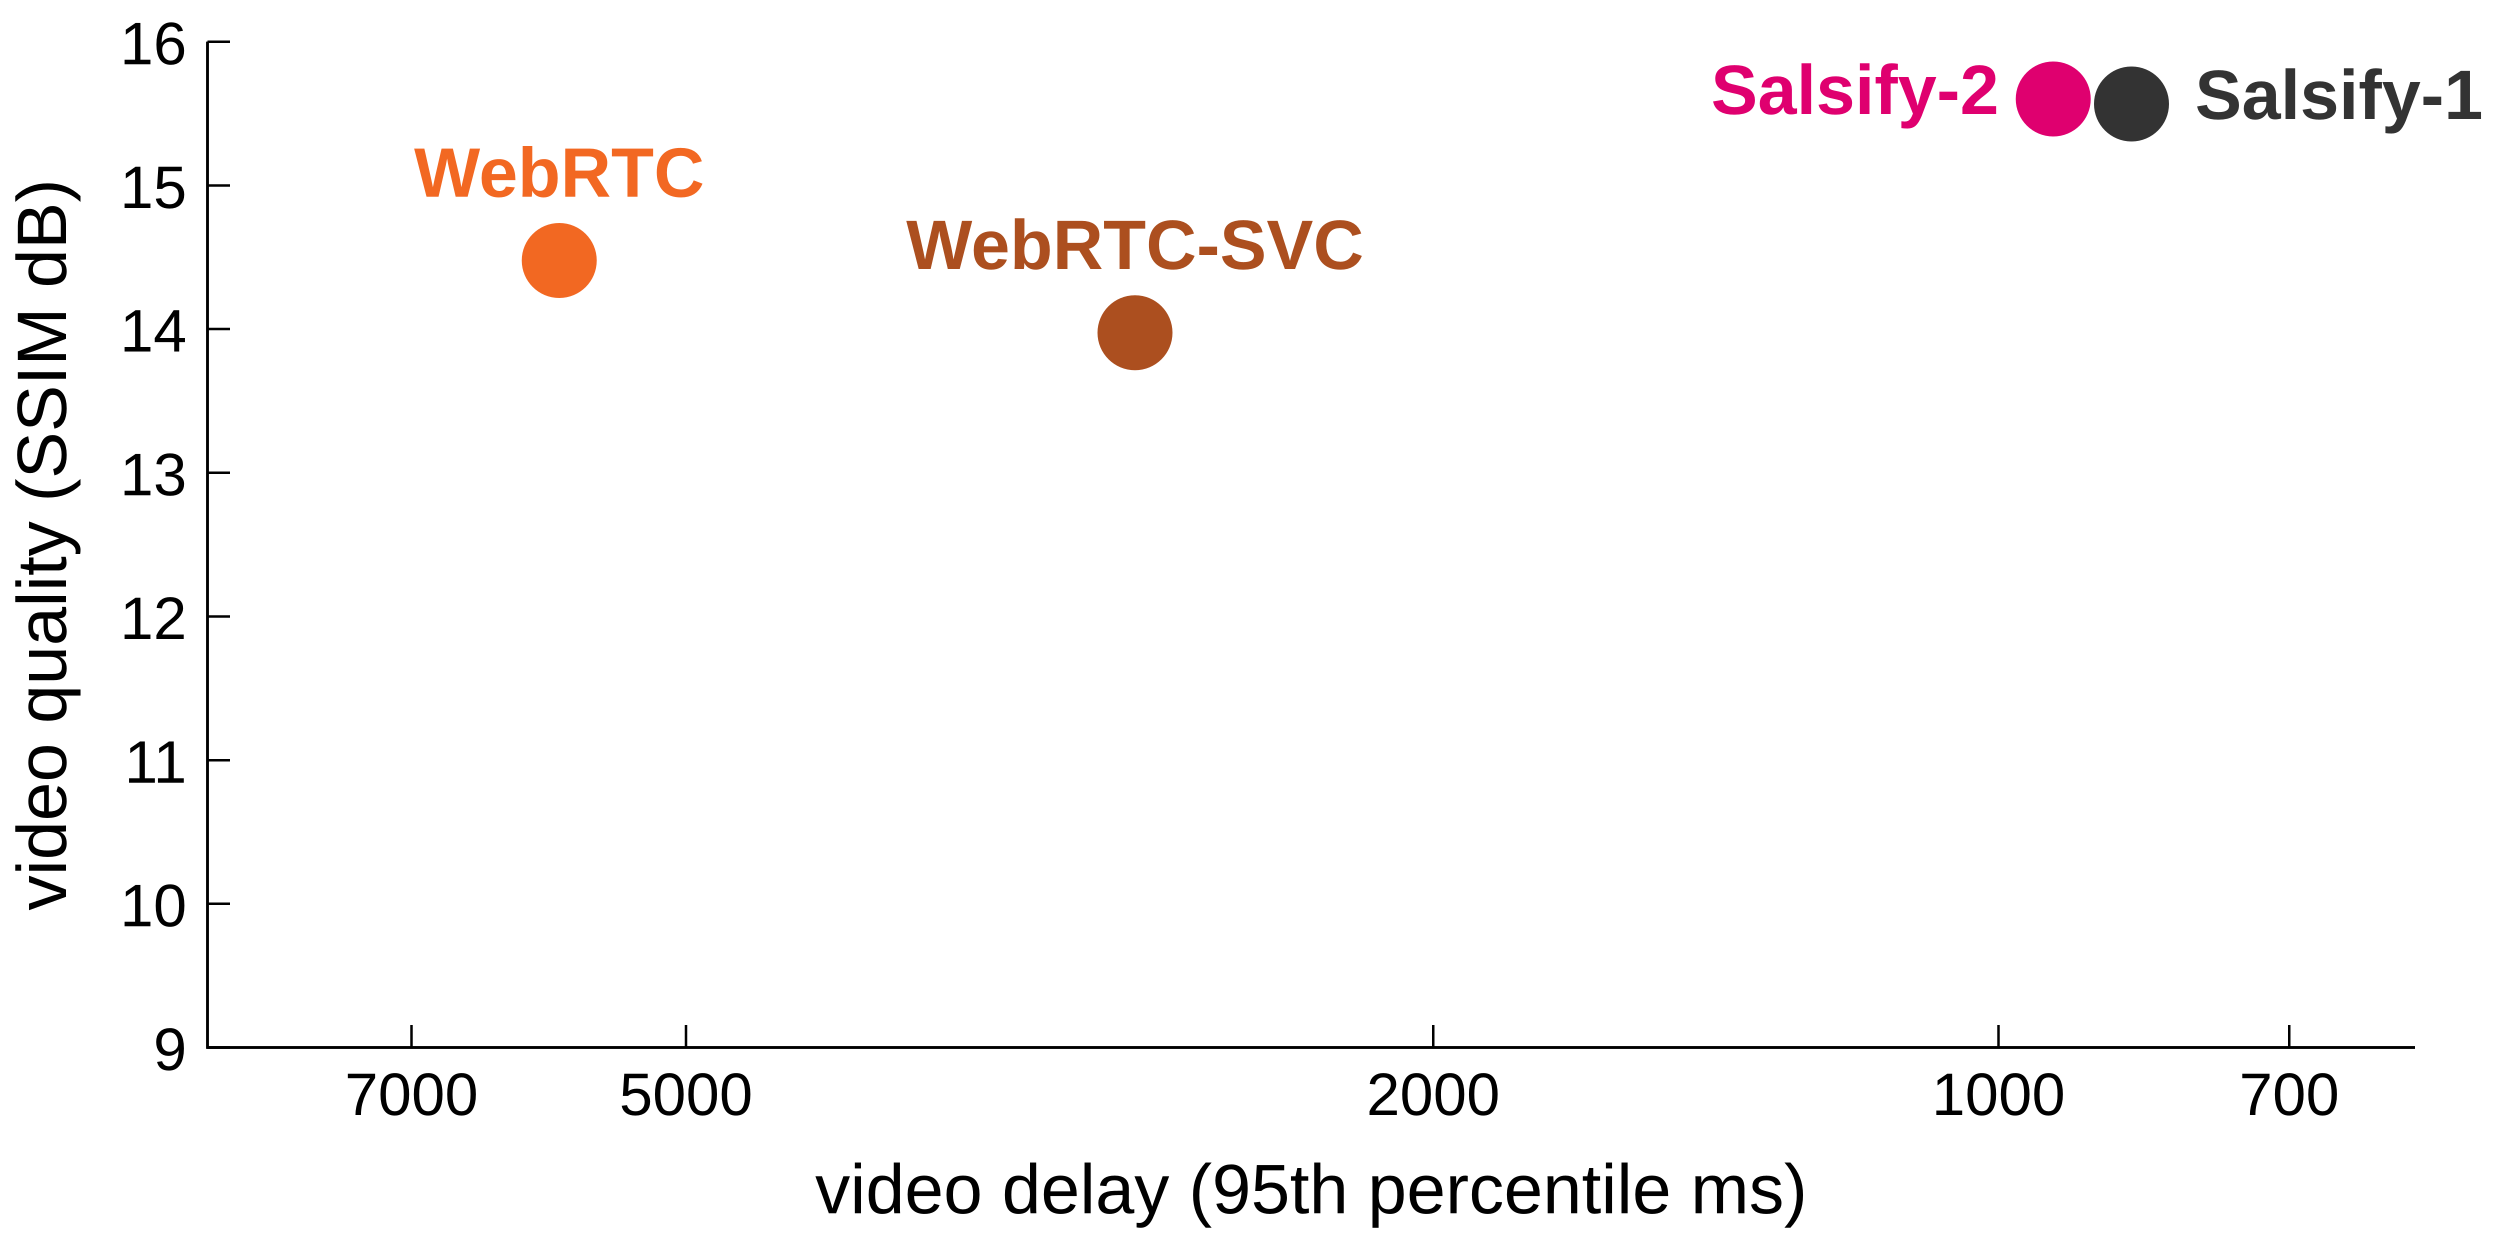
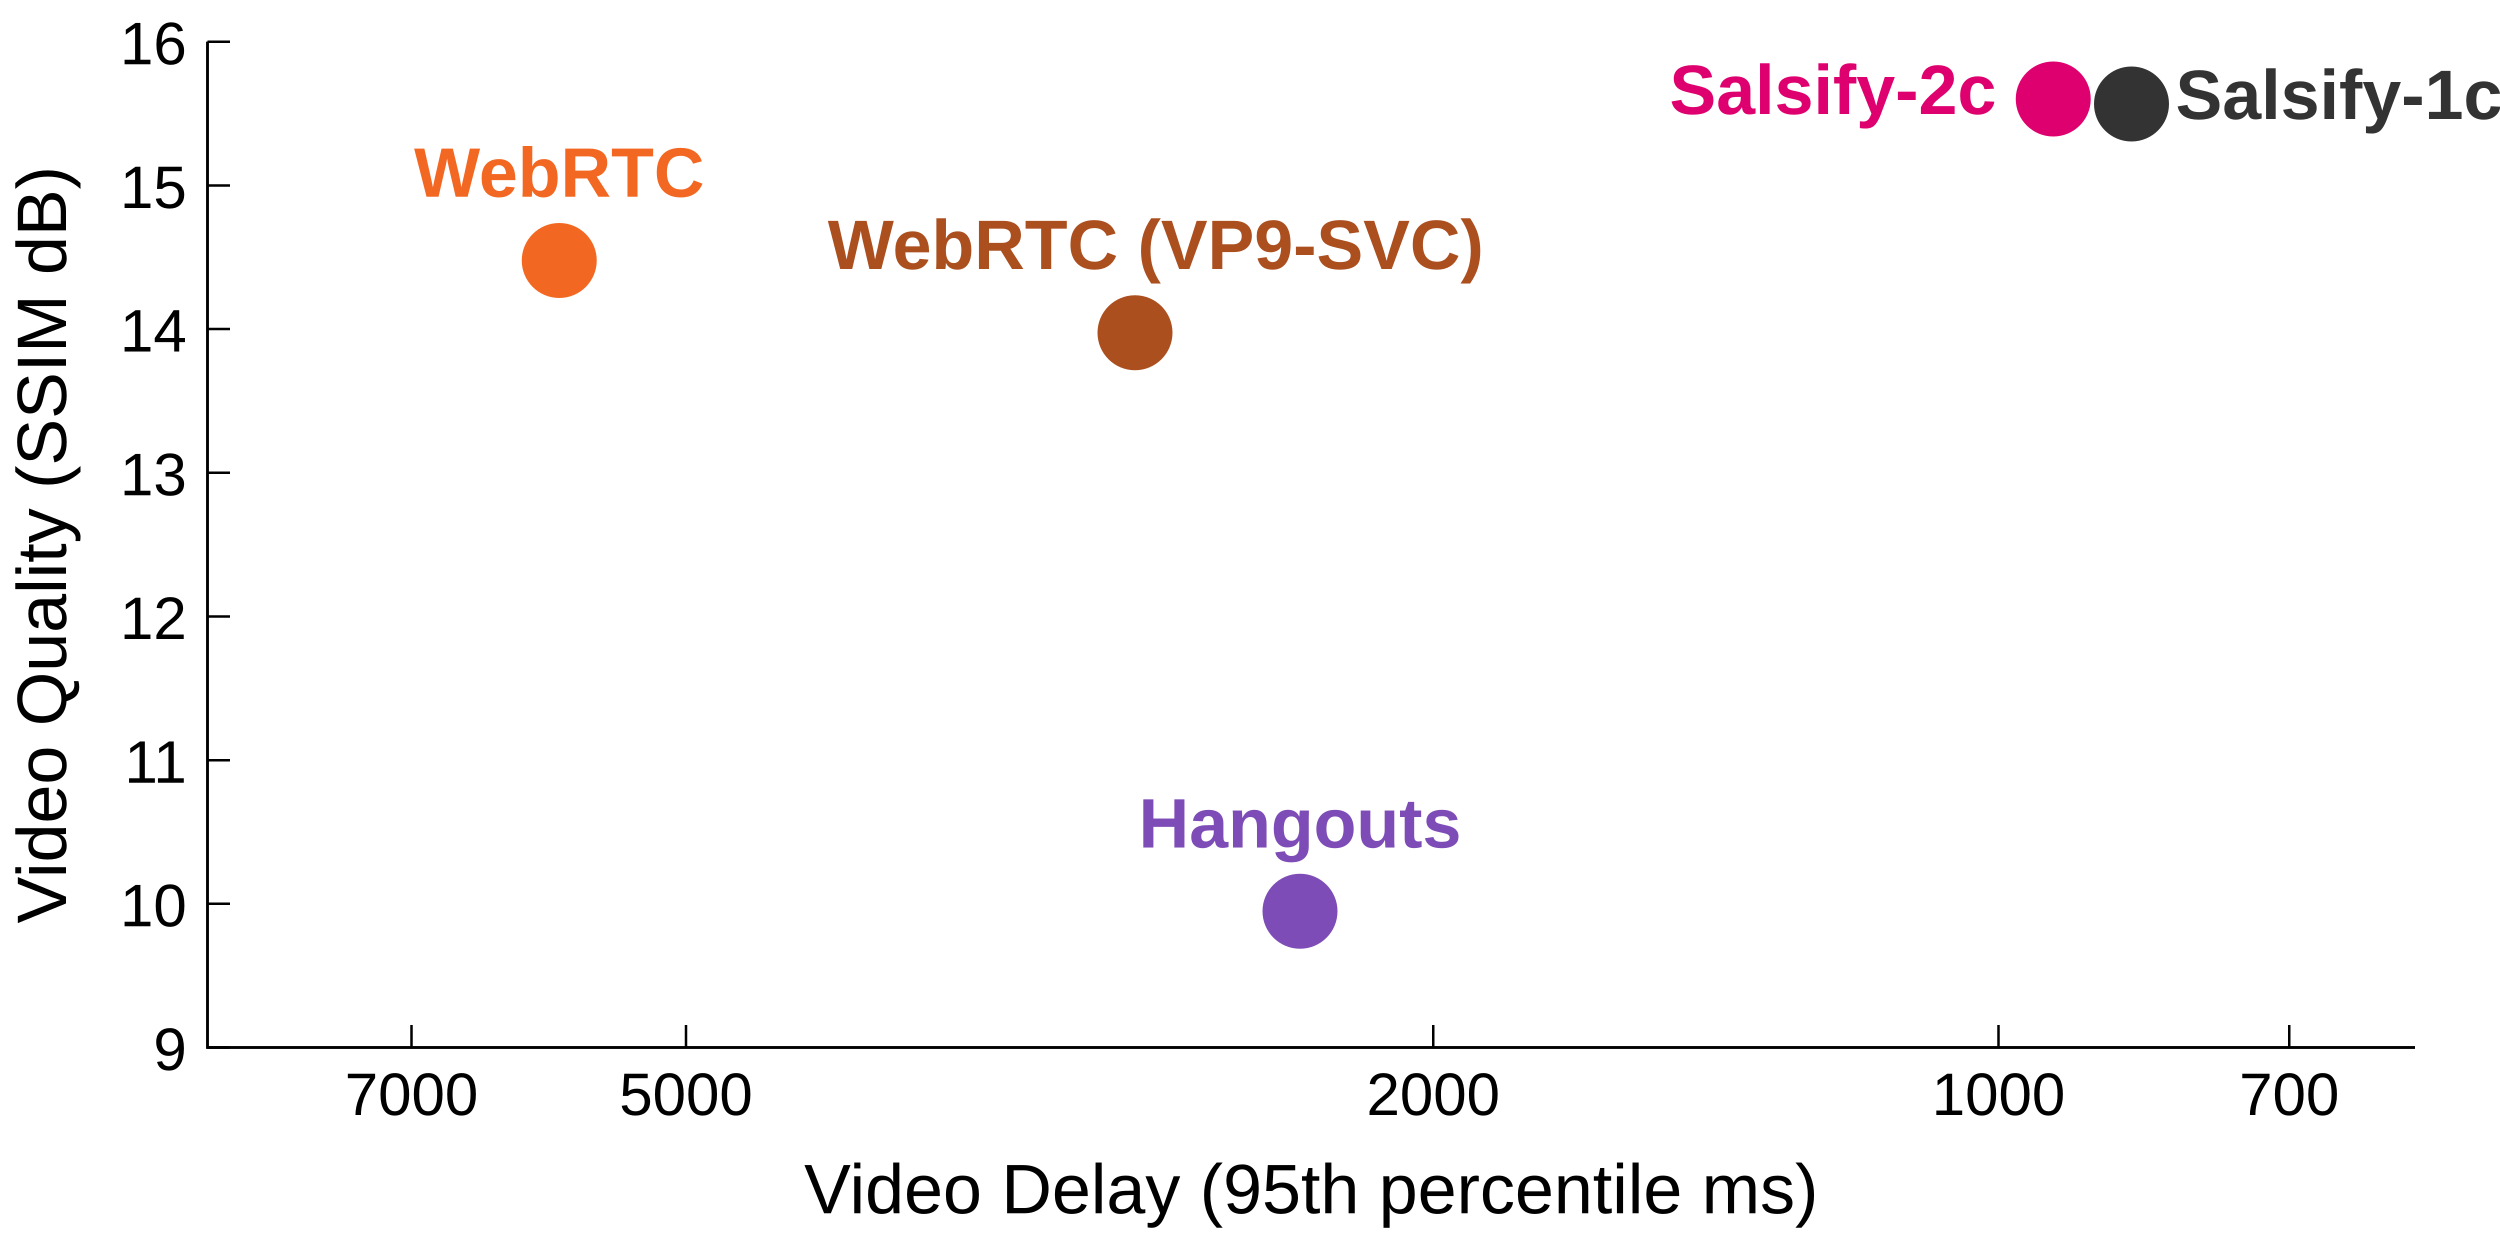
<svg xmlns="http://www.w3.org/2000/svg" xmlns:xlink="http://www.w3.org/1999/xlink" width="1000" height="500" viewBox="0 0 1000 500">
  <g id="gnuplot_canvas">
    <rect x="0" y="0" width="1000" height="500" fill="#ffffff" />
    <defs>
      <circle id="gpDot" r="0.5" stroke-width="0.5" />
      <path id="gpPt0" stroke-width="0.222" stroke="currentColor" d="M-1,0 h2 M0,-1 v2" />
      <path id="gpPt1" stroke-width="0.222" stroke="currentColor" d="M-1,-1 L1,1 M1,-1 L-1,1" />
      <path id="gpPt2" stroke-width="0.222" stroke="currentColor" d="M-1,0 L1,0 M0,-1 L0,1 M-1,-1 L1,1 M-1,1 L1,-1" />
      <rect id="gpPt3" stroke-width="0.222" stroke="currentColor" x="-1" y="-1" width="2" height="2" />
      <rect id="gpPt4" stroke-width="0.222" stroke="currentColor" fill="currentColor" x="-1" y="-1" width="2" height="2" />
      <circle id="gpPt5" stroke-width="0.222" stroke="currentColor" cx="0" cy="0" r="1" />
      <use xlink:href="#gpPt5" id="gpPt6" fill="currentColor" stroke="none" />
      <path id="gpPt7" stroke-width="0.222" stroke="currentColor" d="M0,-1.33 L-1.33,0.67 L1.33,0.67 z" />
      <use xlink:href="#gpPt7" id="gpPt8" fill="currentColor" stroke="none" />
      <use xlink:href="#gpPt7" id="gpPt9" stroke="currentColor" transform="rotate(180)" />
      <use xlink:href="#gpPt9" id="gpPt10" fill="currentColor" stroke="none" />
      <use xlink:href="#gpPt3" id="gpPt11" stroke="currentColor" transform="rotate(45)" />
      <use xlink:href="#gpPt11" id="gpPt12" fill="currentColor" stroke="none" />
      <path id="gpPt13" stroke-width="0.222" stroke="currentColor" d="M0,1.330 L1.265,0.411 L0.782,-1.067 L-0.782,-1.076 L-1.265,0.411 z" />
      <use xlink:href="#gpPt13" id="gpPt14" fill="currentColor" stroke="none" />
      <filter id="textbox" filterUnits="objectBoundingBox" x="0" y="0" height="1" width="1">
        <feFlood flood-color="#FFFFFF" flood-opacity="1" result="bgnd" />
        <feComposite in="SourceGraphic" in2="bgnd" operator="atop" />
      </filter>
      <filter id="greybox" filterUnits="objectBoundingBox" x="0" y="0" height="1" width="1">
        <feFlood flood-color="lightgrey" flood-opacity="1" result="grey" />
        <feComposite in="SourceGraphic" in2="grey" operator="atop" />
      </filter>
    </defs>
    <g fill="none" color="#FFFFFF" stroke="currentColor" stroke-width="1.00" stroke-linecap="butt" stroke-linejoin="miter">
</g>
    <g fill="none" color="black" stroke="currentColor" stroke-width="1.00" stroke-linecap="butt" stroke-linejoin="miter">
      <path stroke="black" d="M83.0,419.0 L92.0,419.0  " />
      <g transform="translate(74.7,428.0)" stroke="none" fill="black" font-family="Arial" font-size="24.00" text-anchor="end">
        <text>
          <tspan font-family="Arial"> 9</tspan>
        </text>
      </g>
    </g>
    <g fill="none" color="black" stroke="currentColor" stroke-width="1.00" stroke-linecap="butt" stroke-linejoin="miter">
      <path stroke="black" d="M83.0,361.5 L92.0,361.5  " />
      <g transform="translate(74.7,370.5)" stroke="none" fill="black" font-family="Arial" font-size="24.00" text-anchor="end">
        <text>
          <tspan font-family="Arial"> 10</tspan>
        </text>
      </g>
    </g>
    <g fill="none" color="black" stroke="currentColor" stroke-width="1.00" stroke-linecap="butt" stroke-linejoin="miter">
      <path stroke="black" d="M83.0,304.1 L92.0,304.1  " />
      <g transform="translate(74.7,313.1)" stroke="none" fill="black" font-family="Arial" font-size="24.00" text-anchor="end">
        <text>
          <tspan font-family="Arial"> 11</tspan>
        </text>
      </g>
    </g>
    <g fill="none" color="black" stroke="currentColor" stroke-width="1.00" stroke-linecap="butt" stroke-linejoin="miter">
      <path stroke="black" d="M83.0,246.6 L92.0,246.6  " />
      <g transform="translate(74.7,255.6)" stroke="none" fill="black" font-family="Arial" font-size="24.00" text-anchor="end">
        <text>
          <tspan font-family="Arial"> 12</tspan>
        </text>
      </g>
    </g>
    <g fill="none" color="black" stroke="currentColor" stroke-width="1.00" stroke-linecap="butt" stroke-linejoin="miter">
      <path stroke="black" d="M83.0,189.1 L92.0,189.1  " />
      <g transform="translate(74.7,198.1)" stroke="none" fill="black" font-family="Arial" font-size="24.00" text-anchor="end">
        <text>
          <tspan font-family="Arial"> 13</tspan>
        </text>
      </g>
    </g>
    <g fill="none" color="black" stroke="currentColor" stroke-width="1.00" stroke-linecap="butt" stroke-linejoin="miter">
      <path stroke="black" d="M83.0,131.6 L92.0,131.6  " />
      <g transform="translate(74.7,140.6)" stroke="none" fill="black" font-family="Arial" font-size="24.00" text-anchor="end">
        <text>
          <tspan font-family="Arial"> 14</tspan>
        </text>
      </g>
    </g>
    <g fill="none" color="black" stroke="currentColor" stroke-width="1.00" stroke-linecap="butt" stroke-linejoin="miter">
      <path stroke="black" d="M83.0,74.2 L92.0,74.2  " />
      <g transform="translate(74.7,83.2)" stroke="none" fill="black" font-family="Arial" font-size="24.00" text-anchor="end">
        <text>
          <tspan font-family="Arial"> 15</tspan>
        </text>
      </g>
    </g>
    <g fill="none" color="black" stroke="currentColor" stroke-width="1.00" stroke-linecap="butt" stroke-linejoin="miter">
      <path stroke="black" d="M83.0,16.7 L92.0,16.7  " />
      <g transform="translate(74.7,25.7)" stroke="none" fill="black" font-family="Arial" font-size="24.00" text-anchor="end">
        <text>
          <tspan font-family="Arial"> 16</tspan>
        </text>
      </g>
    </g>
    <g fill="none" color="black" stroke="currentColor" stroke-width="1.00" stroke-linecap="butt" stroke-linejoin="miter">
      <path stroke="black" d="M915.7,419.0 L915.7,410.0  " />
      <g transform="translate(915.7,446.0)" stroke="none" fill="black" font-family="Arial" font-size="24.00" text-anchor="middle">
        <text>
          <tspan font-family="Arial">700</tspan>
        </text>
      </g>
    </g>
    <g fill="none" color="black" stroke="currentColor" stroke-width="1.00" stroke-linecap="butt" stroke-linejoin="miter">
      <path stroke="black" d="M799.4,419.0 L799.4,410.0  " />
      <g transform="translate(799.4,446.0)" stroke="none" fill="black" font-family="Arial" font-size="24.00" text-anchor="middle">
        <text>
          <tspan font-family="Arial">1000</tspan>
        </text>
      </g>
    </g>
    <g fill="none" color="black" stroke="currentColor" stroke-width="1.00" stroke-linecap="butt" stroke-linejoin="miter">
      <path stroke="black" d="M573.3,419.0 L573.3,410.0  " />
      <g transform="translate(573.3,446.0)" stroke="none" fill="black" font-family="Arial" font-size="24.00" text-anchor="middle">
        <text>
          <tspan font-family="Arial">2000</tspan>
        </text>
      </g>
    </g>
    <g fill="none" color="black" stroke="currentColor" stroke-width="1.00" stroke-linecap="butt" stroke-linejoin="miter">
      <path stroke="black" d="M274.4,419.0 L274.4,410.0  " />
      <g transform="translate(274.4,446.0)" stroke="none" fill="black" font-family="Arial" font-size="24.00" text-anchor="middle">
        <text>
          <tspan font-family="Arial">5000</tspan>
        </text>
      </g>
    </g>
    <g fill="none" color="black" stroke="currentColor" stroke-width="1.00" stroke-linecap="butt" stroke-linejoin="miter">
      <path stroke="black" d="M164.6,419.0 L164.6,410.0  " />
      <g transform="translate(164.6,446.0)" stroke="none" fill="black" font-family="Arial" font-size="24.00" text-anchor="middle">
        <text>
          <tspan font-family="Arial">7000</tspan>
        </text>
      </g>
    </g>
    <g fill="none" color="black" stroke="currentColor" stroke-width="1.00" stroke-linecap="butt" stroke-linejoin="miter">
</g>
    <g fill="none" color="black" stroke="currentColor" stroke-width="1.00" stroke-linecap="butt" stroke-linejoin="miter">
      <path stroke="black" d="M83.0,16.7 L83.0,419.0 L966.0,419.0 M966.0,16.7 M83.0,16.7  " />
    </g>
    <g fill="none" color="black" stroke="currentColor" stroke-width="1.00" stroke-linecap="butt" stroke-linejoin="miter">
      <g transform="translate(26.4,217.9) rotate(270)" stroke="none" fill="black" font-family="Arial" font-size="28.00" text-anchor="middle">
        <text>
-           <tspan font-family="Arial">video quality (SSIM dB)</tspan>
+           <tspan font-family="Arial">Video Quality (SSIM dB)</tspan>
        </text>
      </g>
    </g>
    <g fill="none" color="black" stroke="currentColor" stroke-width="1.00" stroke-linecap="butt" stroke-linejoin="miter">
      <g transform="translate(988.4,217.9) rotate(270)" stroke="none" fill="black" font-family="Arial" font-size="12.00" text-anchor="middle">
        <text />
      </g>
    </g>
    <g fill="none" color="black" stroke="currentColor" stroke-width="1.00" stroke-linecap="butt" stroke-linejoin="miter">
      <g transform="translate(524.5,485.3)" stroke="none" fill="black" font-family="Arial" font-size="28.00" text-anchor="middle">
        <text>
-           <tspan font-family="Arial">video delay (95th percentile ms)</tspan>
+           <tspan font-family="Arial">Video Delay (95th percentile ms)</tspan>
        </text>
      </g>
    </g>
    <g fill="none" color="black" stroke="currentColor" stroke-width="1.00" stroke-linecap="butt" stroke-linejoin="miter">
      <g transform="translate(524.5,30.2)" stroke="none" fill="black" font-family="Arial" font-size="12.00" text-anchor="middle">
        <text />
      </g>
      <g transform="translate(524.5,30.3)" stroke="none" fill="black" font-family="Arial" font-size="12.00" text-anchor="middle">
        <text />
      </g>
    </g>
    <g fill="none" color="black" stroke="currentColor" stroke-width="1.00" stroke-linecap="butt" stroke-linejoin="miter">
      <g transform="translate(41.5,482.9)" stroke="none" fill="black" font-family="Arial" font-size="12.00" text-anchor="start">
        <text />
      </g>
    </g>
    <g id="gnuplot_plot_1">
      <g fill="none" color="black" stroke="currentColor" stroke-width="1.00" stroke-linecap="butt" stroke-linejoin="miter">
        <path stroke="rgb(172,  79,  31)" d="M454.0,133.1  " />
        <use xlink:href="#gpPt6" transform="translate(454.0,133.1) scale(13.50)" color="rgb(172,  79,  31)" />
      </g>
    </g>
    <g id="gnuplot_plot_2">
      <g fill="none" color="black" stroke="currentColor" stroke-width="1.00" stroke-linecap="butt" stroke-linejoin="miter">
-         <g transform="translate(454.0,107.6)" stroke="none" fill="rgb(172,79,31)" font-family="Arial:Bold" font-size="28.00" text-anchor="middle">
-           <text>
-             <tspan font-family="Arial" font-weight="bold">WebRTC-SVC</tspan>
+         <g transform="translate(462.3,107.6)" stroke="none" fill="rgb(172,79,31)" font-family="Arial:Bold" font-size="28.00" text-anchor="middle">
+           <text>
+             <tspan font-family="Arial" font-weight="bold">WebRTC (VP9-SVC)</tspan>
          </text>
        </g>
      </g>
    </g>
    <g id="gnuplot_plot_3">
      <g fill="none" color="black" stroke="currentColor" stroke-width="1.00" stroke-linecap="butt" stroke-linejoin="miter">
        <path stroke="rgb(223,   0, 111)" d="M821.3,39.6  " />
        <use xlink:href="#gpPt6" transform="translate(821.3,39.6) scale(13.50)" color="rgb(223,   0, 111)" />
      </g>
    </g>
    <g id="gnuplot_plot_4">
      <g fill="none" color="black" stroke="currentColor" stroke-width="1.00" stroke-linecap="butt" stroke-linejoin="miter">
-         <g transform="translate(684.4,45.6)" stroke="none" fill="rgb(223,0,111)" font-family="Arial:Bold" font-size="28.00" text-anchor="start">
-           <text>
-             <tspan font-family="Arial" font-weight="bold">Salsify-2</tspan>
+         <g transform="translate(667.8,45.6)" stroke="none" fill="rgb(223,0,111)" font-family="Arial:Bold" font-size="28.00" text-anchor="start">
+           <text>
+             <tspan font-family="Arial" font-weight="bold">Salsify-2c</tspan>
          </text>
        </g>
      </g>
    </g>
    <g id="gnuplot_plot_5">
      <g fill="none" color="black" stroke="currentColor" stroke-width="1.00" stroke-linecap="butt" stroke-linejoin="miter">
        <path stroke="rgb( 51,  51,  51)" d="M852.6,41.6  " />
        <use xlink:href="#gpPt6" transform="translate(852.6,41.6) scale(13.50)" color="rgb( 51,  51,  51)" />
      </g>
    </g>
    <g id="gnuplot_plot_6">
      <g fill="none" color="black" stroke="currentColor" stroke-width="1.00" stroke-linecap="butt" stroke-linejoin="miter">
        <g transform="translate(935.6,47.6)" stroke="none" fill="rgb(51,51,51)" font-family="Arial:Bold" font-size="28.00" text-anchor="middle">
          <text>
-             <tspan font-family="Arial" font-weight="bold">Salsify-1</tspan>
+             <tspan font-family="Arial" font-weight="bold">Salsify-1c</tspan>
          </text>
        </g>
      </g>
    </g>
    <g id="gnuplot_plot_7">
      <g fill="none" color="black" stroke="currentColor" stroke-width="1.00" stroke-linecap="butt" stroke-linejoin="miter">
        <path stroke="rgb(242, 104,  34)" d="M223.7,104.2  " />
        <use xlink:href="#gpPt6" transform="translate(223.7,104.2) scale(13.50)" color="rgb(242, 104,  34)" />
      </g>
    </g>
    <g id="gnuplot_plot_8">
      <g fill="none" color="black" stroke="currentColor" stroke-width="1.00" stroke-linecap="butt" stroke-linejoin="miter">
        <g transform="translate(223.7,78.7)" stroke="none" fill="rgb(242,104,34)" font-family="Arial:Bold" font-size="28.00" text-anchor="middle">
          <text>
            <tspan font-family="Arial" font-weight="bold">WebRTC</tspan>
          </text>
        </g>
      </g>
    </g>
-     <g fill="none" color="#FFFFFF" stroke="rgb(242, 104,  34)" stroke-width="2.00" stroke-linecap="butt" stroke-linejoin="miter">
+     <g id="gnuplot_plot_9">
+       <g fill="none" color="black" stroke="currentColor" stroke-width="1.00" stroke-linecap="butt" stroke-linejoin="miter">
+         <path stroke="rgb(126,  76, 182)" d="M520.0,364.5  " />
+         <use xlink:href="#gpPt6" transform="translate(520.0,364.5) scale(13.50)" color="rgb(126,  76, 182)" />
+       </g>
+     </g>
+     <g id="gnuplot_plot_10">
+       <g fill="none" color="black" stroke="currentColor" stroke-width="1.00" stroke-linecap="butt" stroke-linejoin="miter">
+         <g transform="translate(520.0,339.0)" stroke="none" fill="rgb(126,76,182)" font-family="Arial:Bold" font-size="28.00" text-anchor="middle">
+           <text>
+             <tspan font-family="Arial" font-weight="bold">Hangouts</tspan>
+           </text>
+         </g>
+       </g>
+     </g>
+     <g fill="none" color="#FFFFFF" stroke="rgb(126,  76, 182)" stroke-width="2.00" stroke-linecap="butt" stroke-linejoin="miter">
</g>
    <g fill="none" color="black" stroke="currentColor" stroke-width="2.00" stroke-linecap="butt" stroke-linejoin="miter">
</g>
    <g fill="none" color="black" stroke="black" stroke-width="1.00" stroke-linecap="butt" stroke-linejoin="miter">
</g>
    <g fill="none" color="black" stroke="currentColor" stroke-width="1.00" stroke-linecap="butt" stroke-linejoin="miter">
      <path stroke="black" d="M83.0,16.7 L83.0,419.0 L966.0,419.0 M966.0,16.7 M83.0,16.7  " />
    </g>
    <g fill="none" color="black" stroke="currentColor" stroke-width="1.00" stroke-linecap="butt" stroke-linejoin="miter">
</g>
  </g>
</svg>
